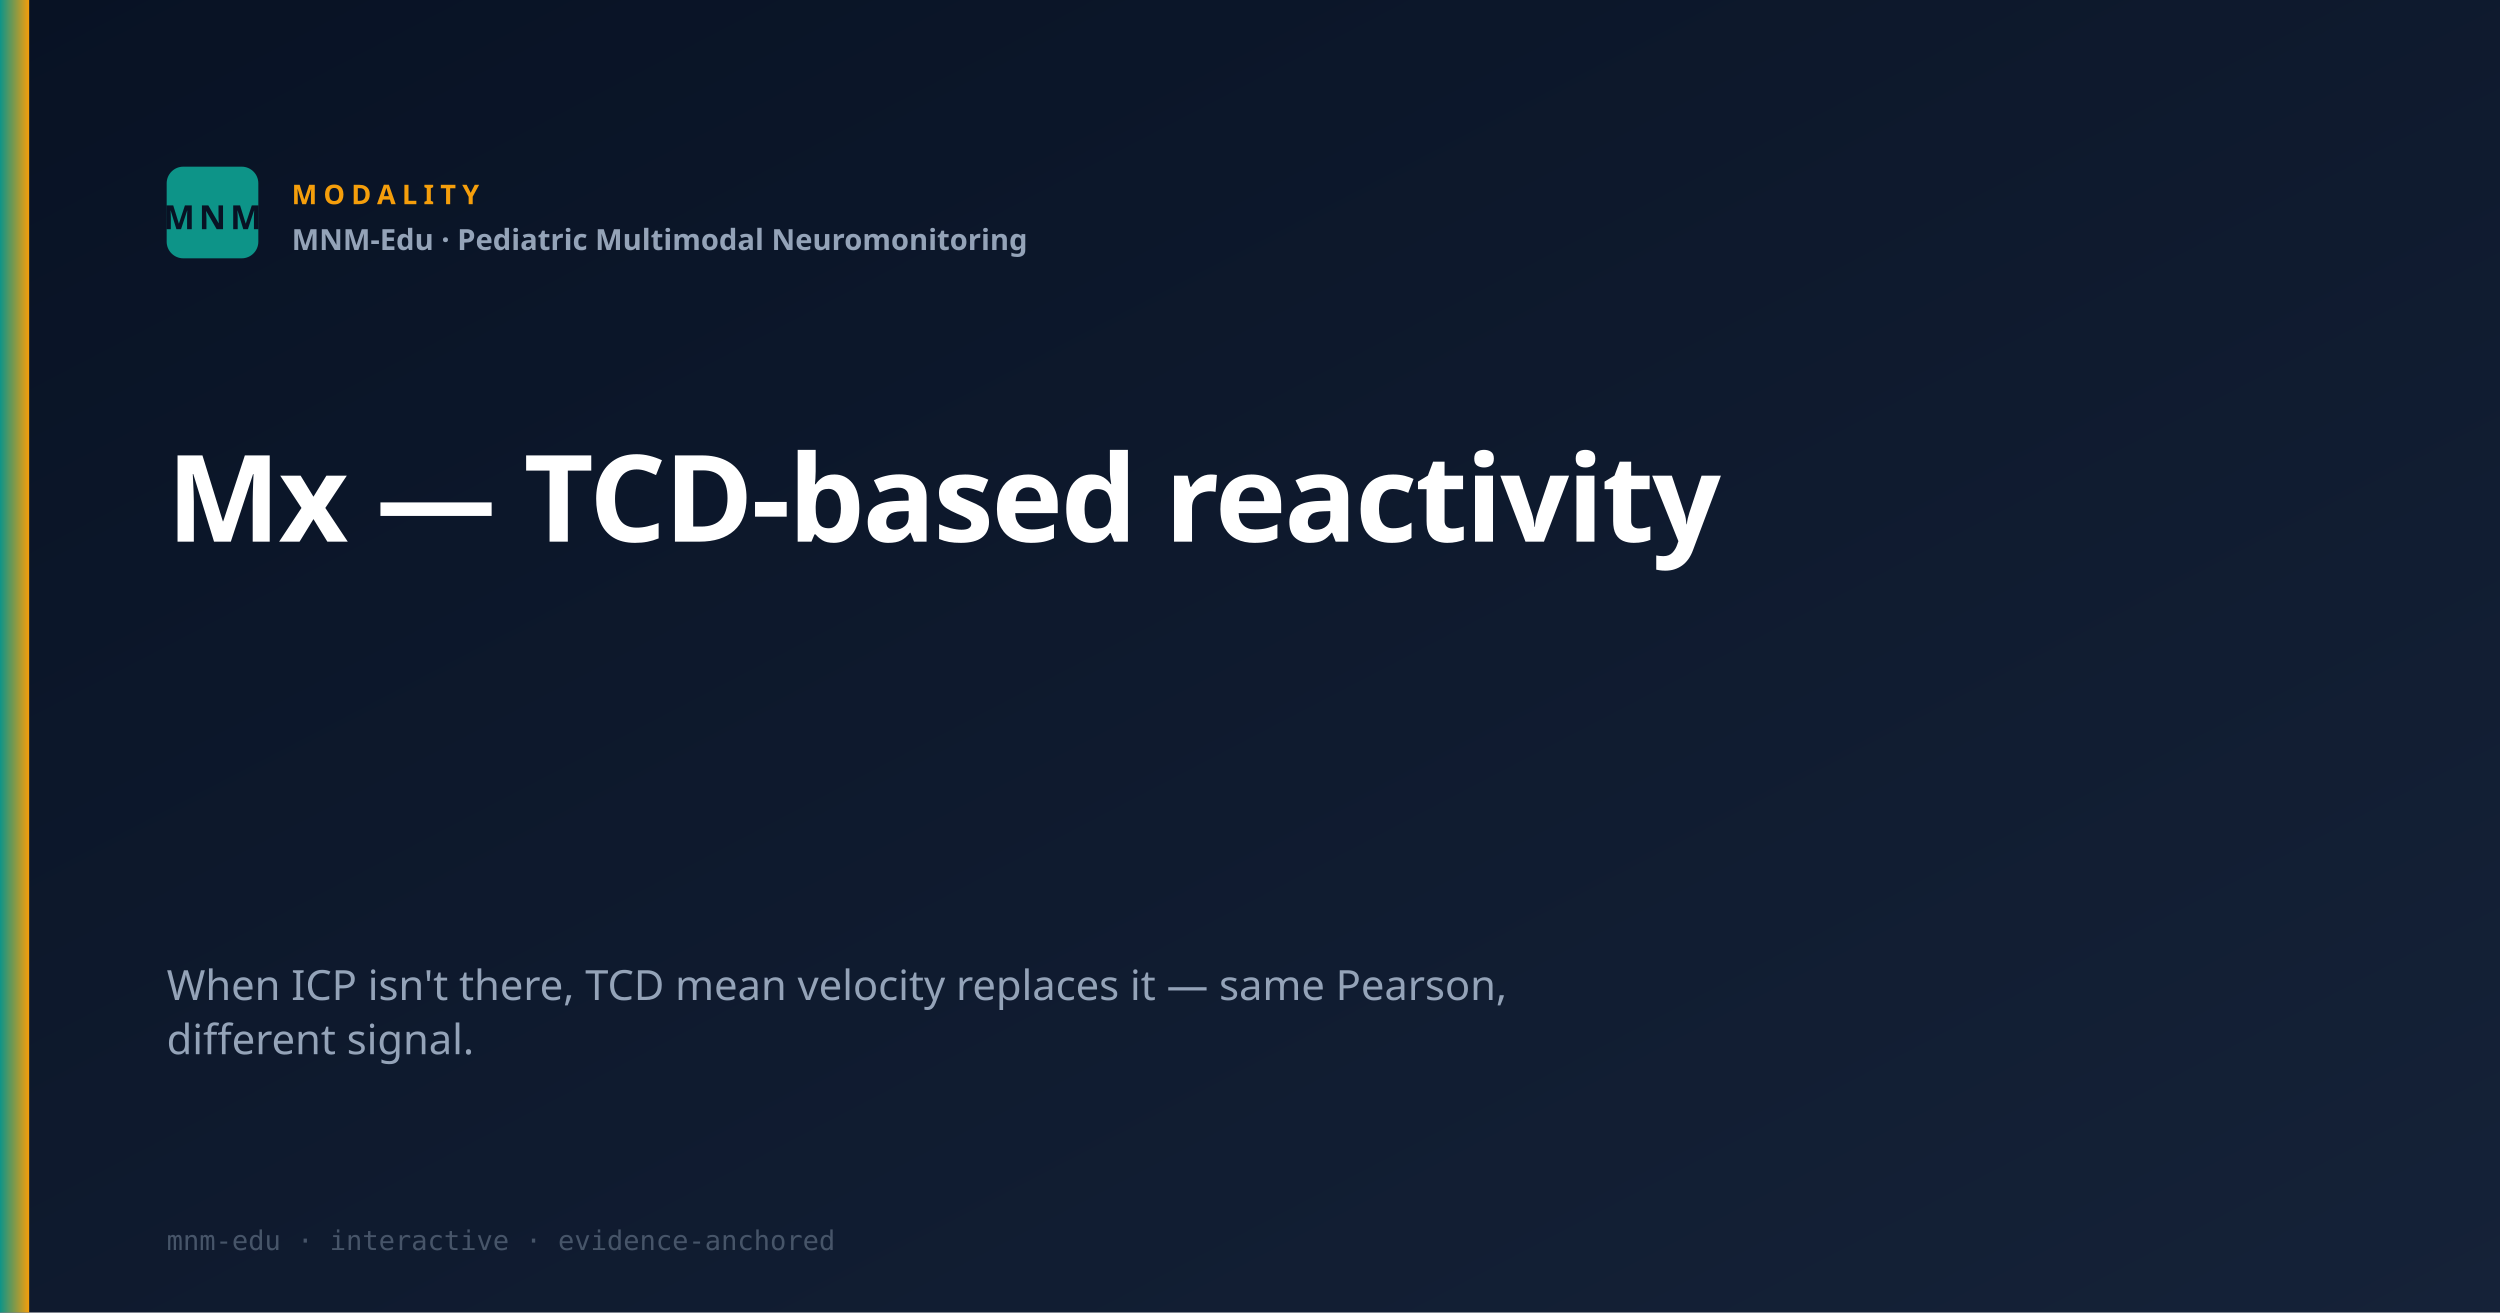
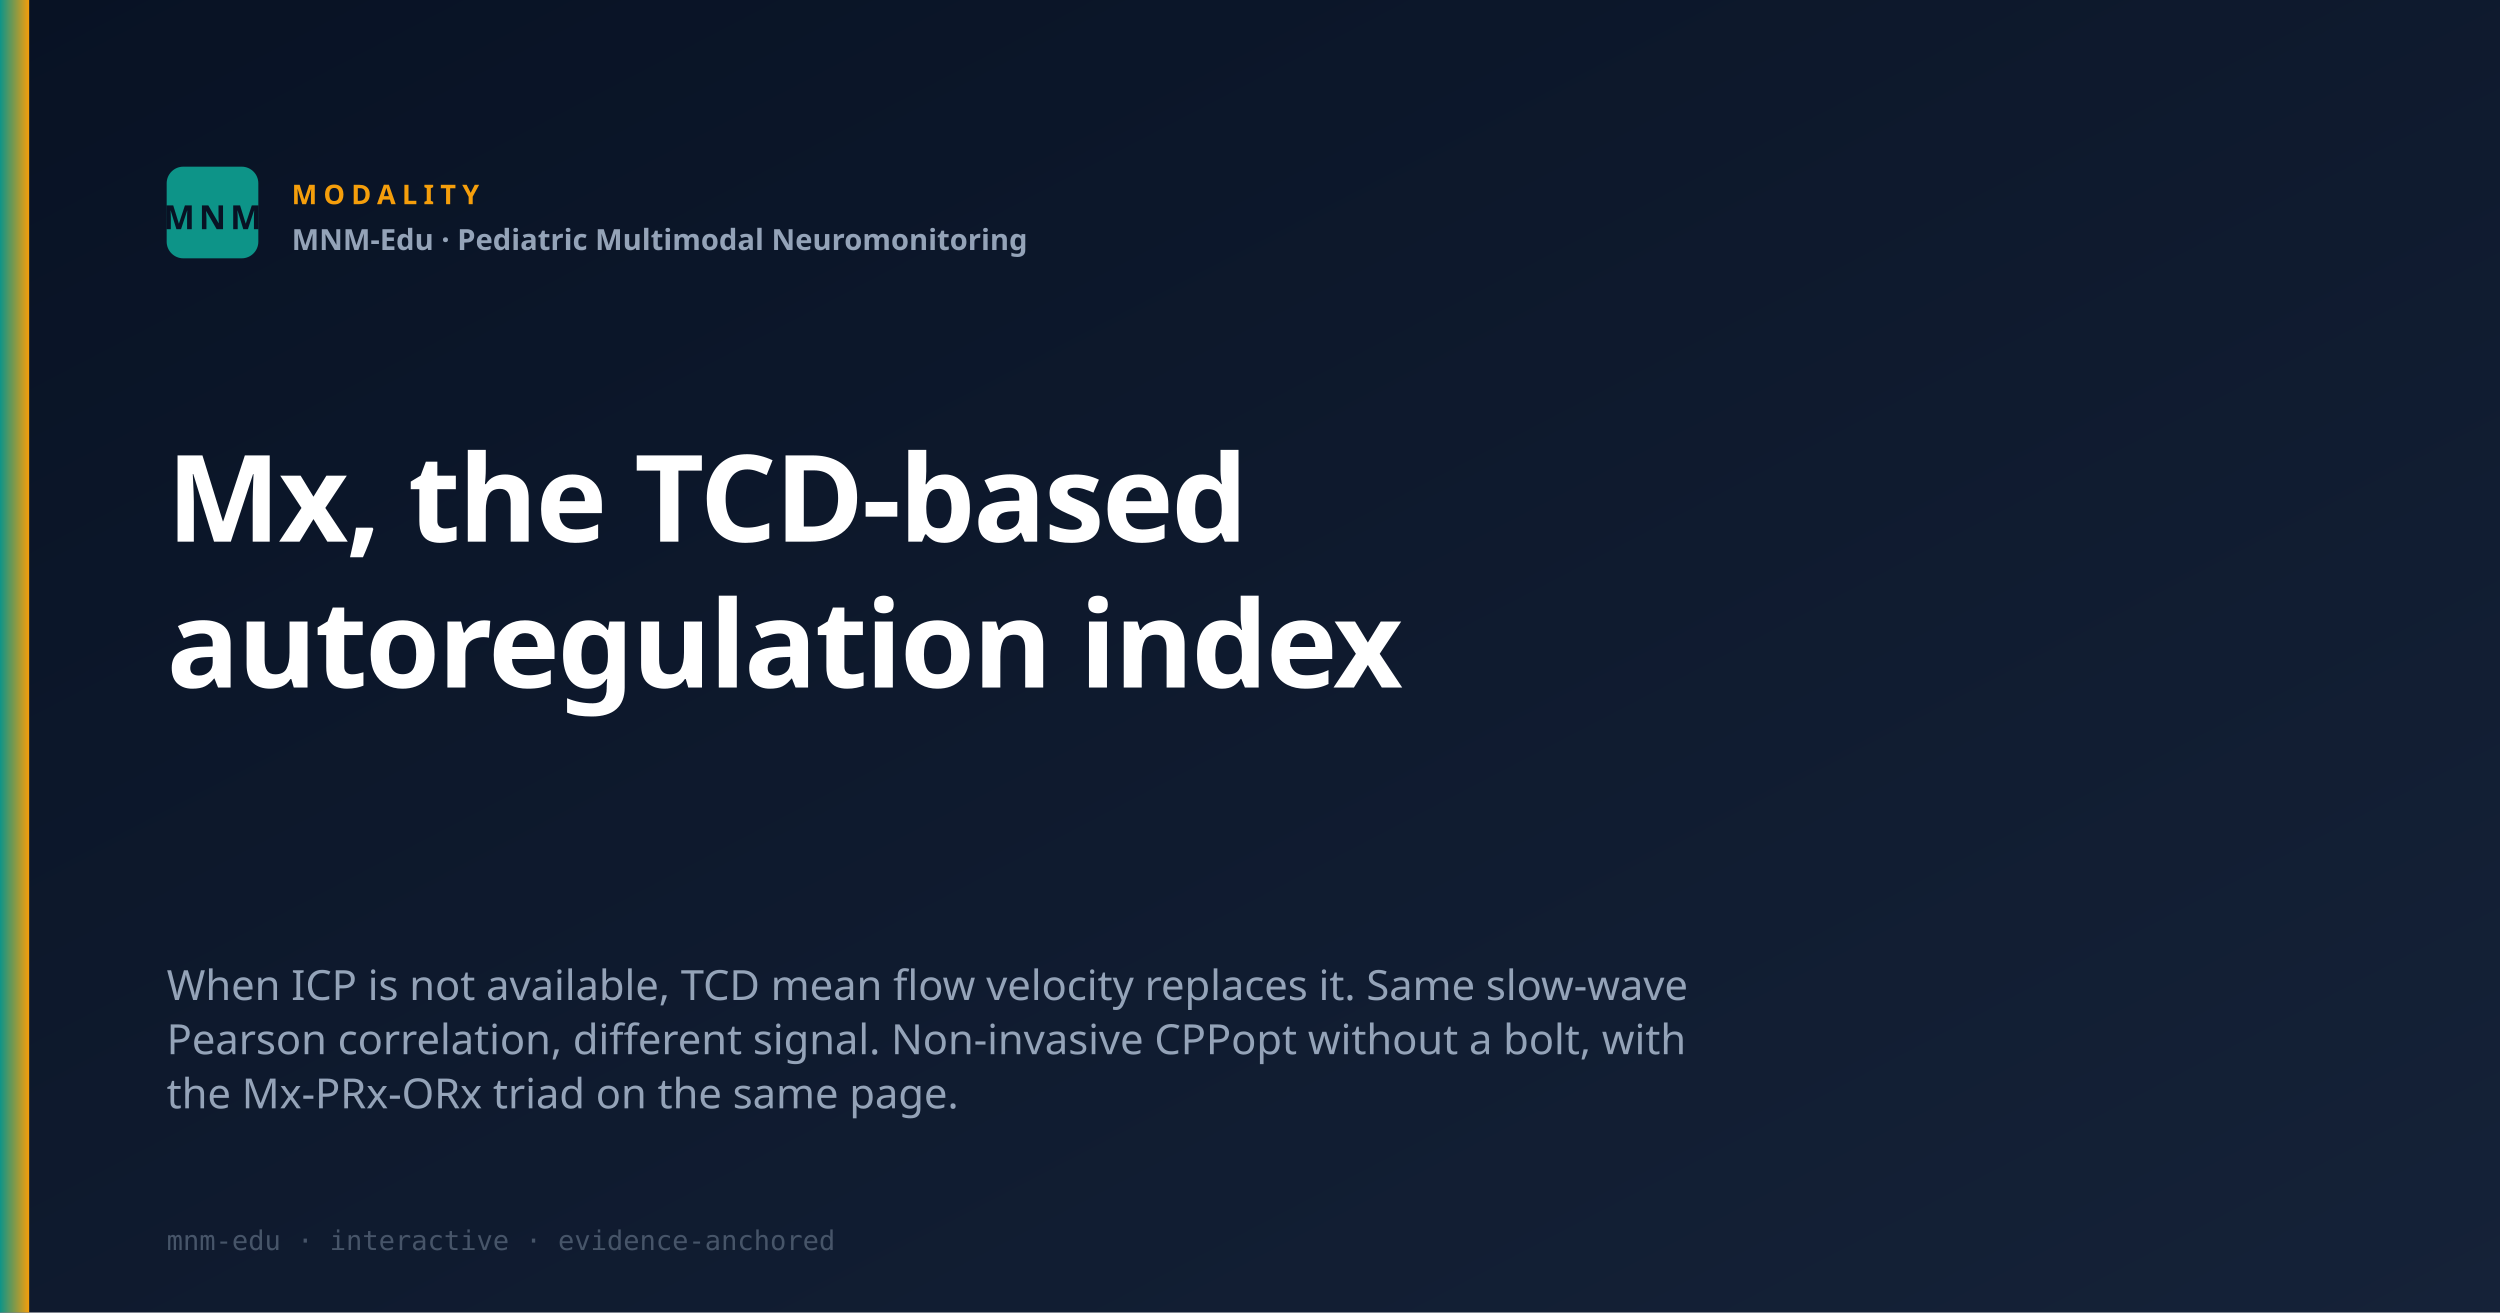
<svg xmlns="http://www.w3.org/2000/svg" viewBox="0 0 1200 630" width="1200" height="630">
  <defs>
    <linearGradient id="bg" x1="0" y1="0" x2="1" y2="1">
      <stop offset="0%" stop-color="#081224" />
      <stop offset="100%" stop-color="#152238" />
    </linearGradient>
    <linearGradient id="accent" x1="0" y1="0" x2="1" y2="0">
      <stop offset="0%" stop-color="#0D9488" />
      <stop offset="100%" stop-color="#F59E0B" />
    </linearGradient>
  </defs>
  <rect width="1200" height="630" fill="url(#bg)" />
  <rect x="0" y="0" width="14" height="630" fill="url(#accent)" />
  <g transform="translate(80, 80)">
    <rect width="44" height="44" rx="8" fill="#0D9488" />
    <text x="22" y="30" text-anchor="middle" font-family="Segoe UI, sans-serif" font-size="16" font-weight="700" fill="#081224" letter-spacing="2">MNM</text>
  </g>
  <text x="140" y="98" font-family="Segoe UI, sans-serif" font-size="13" font-weight="700" fill="#F59E0B" letter-spacing="3">MODALITY</text>
  <text x="140" y="120" font-family="Segoe UI, sans-serif" font-size="14" font-weight="600" fill="#94A3B8">MNM-Edu · Pediatric Multimodal Neuromonitoring</text>
-   <text x="80" y="260" font-family="Segoe UI, sans-serif" font-size="58" font-weight="700" fill="#FFFFFF" letter-spacing="-1">Mx — TCD-based reactivity</text>
-   <text x="80" y="480" font-family="Segoe UI, sans-serif" font-size="20" font-weight="500" fill="#94A3B8">When ICP isn't there, TCD mean velocity replaces it — same Pearson,</text>
-   <text x="80" y="506" font-family="Segoe UI, sans-serif" font-size="20" font-weight="500" fill="#94A3B8">different signal.</text>
+   <text x="80" y="260" font-family="Segoe UI, sans-serif" font-size="58" font-weight="700" fill="#FFFFFF" letter-spacing="-1">Mx, the TCD-based</text>
+   <text x="80" y="330" font-family="Segoe UI, sans-serif" font-size="58" font-weight="700" fill="#FFFFFF" letter-spacing="-1">autoregulation index</text>
+   <text x="80" y="480" font-family="Segoe UI, sans-serif" font-size="20" font-weight="500" fill="#94A3B8">When ICP is not available, TCD mean flow velocity replaces it. Same slow-wave</text>
+   <text x="80" y="506" font-family="Segoe UI, sans-serif" font-size="20" font-weight="500" fill="#94A3B8">Pearson correlation, different signal. Non-invasive CPPopt without a bolt, with</text>
+   <text x="80" y="532" font-family="Segoe UI, sans-serif" font-size="20" font-weight="500" fill="#94A3B8">the Mx-PRx-ORx triad on the same page.</text>
  <text x="80" y="600" font-family="Consolas, monospace" font-size="13" fill="#475569">mnm-edu · interactive · evidence-anchored</text>
</svg>
